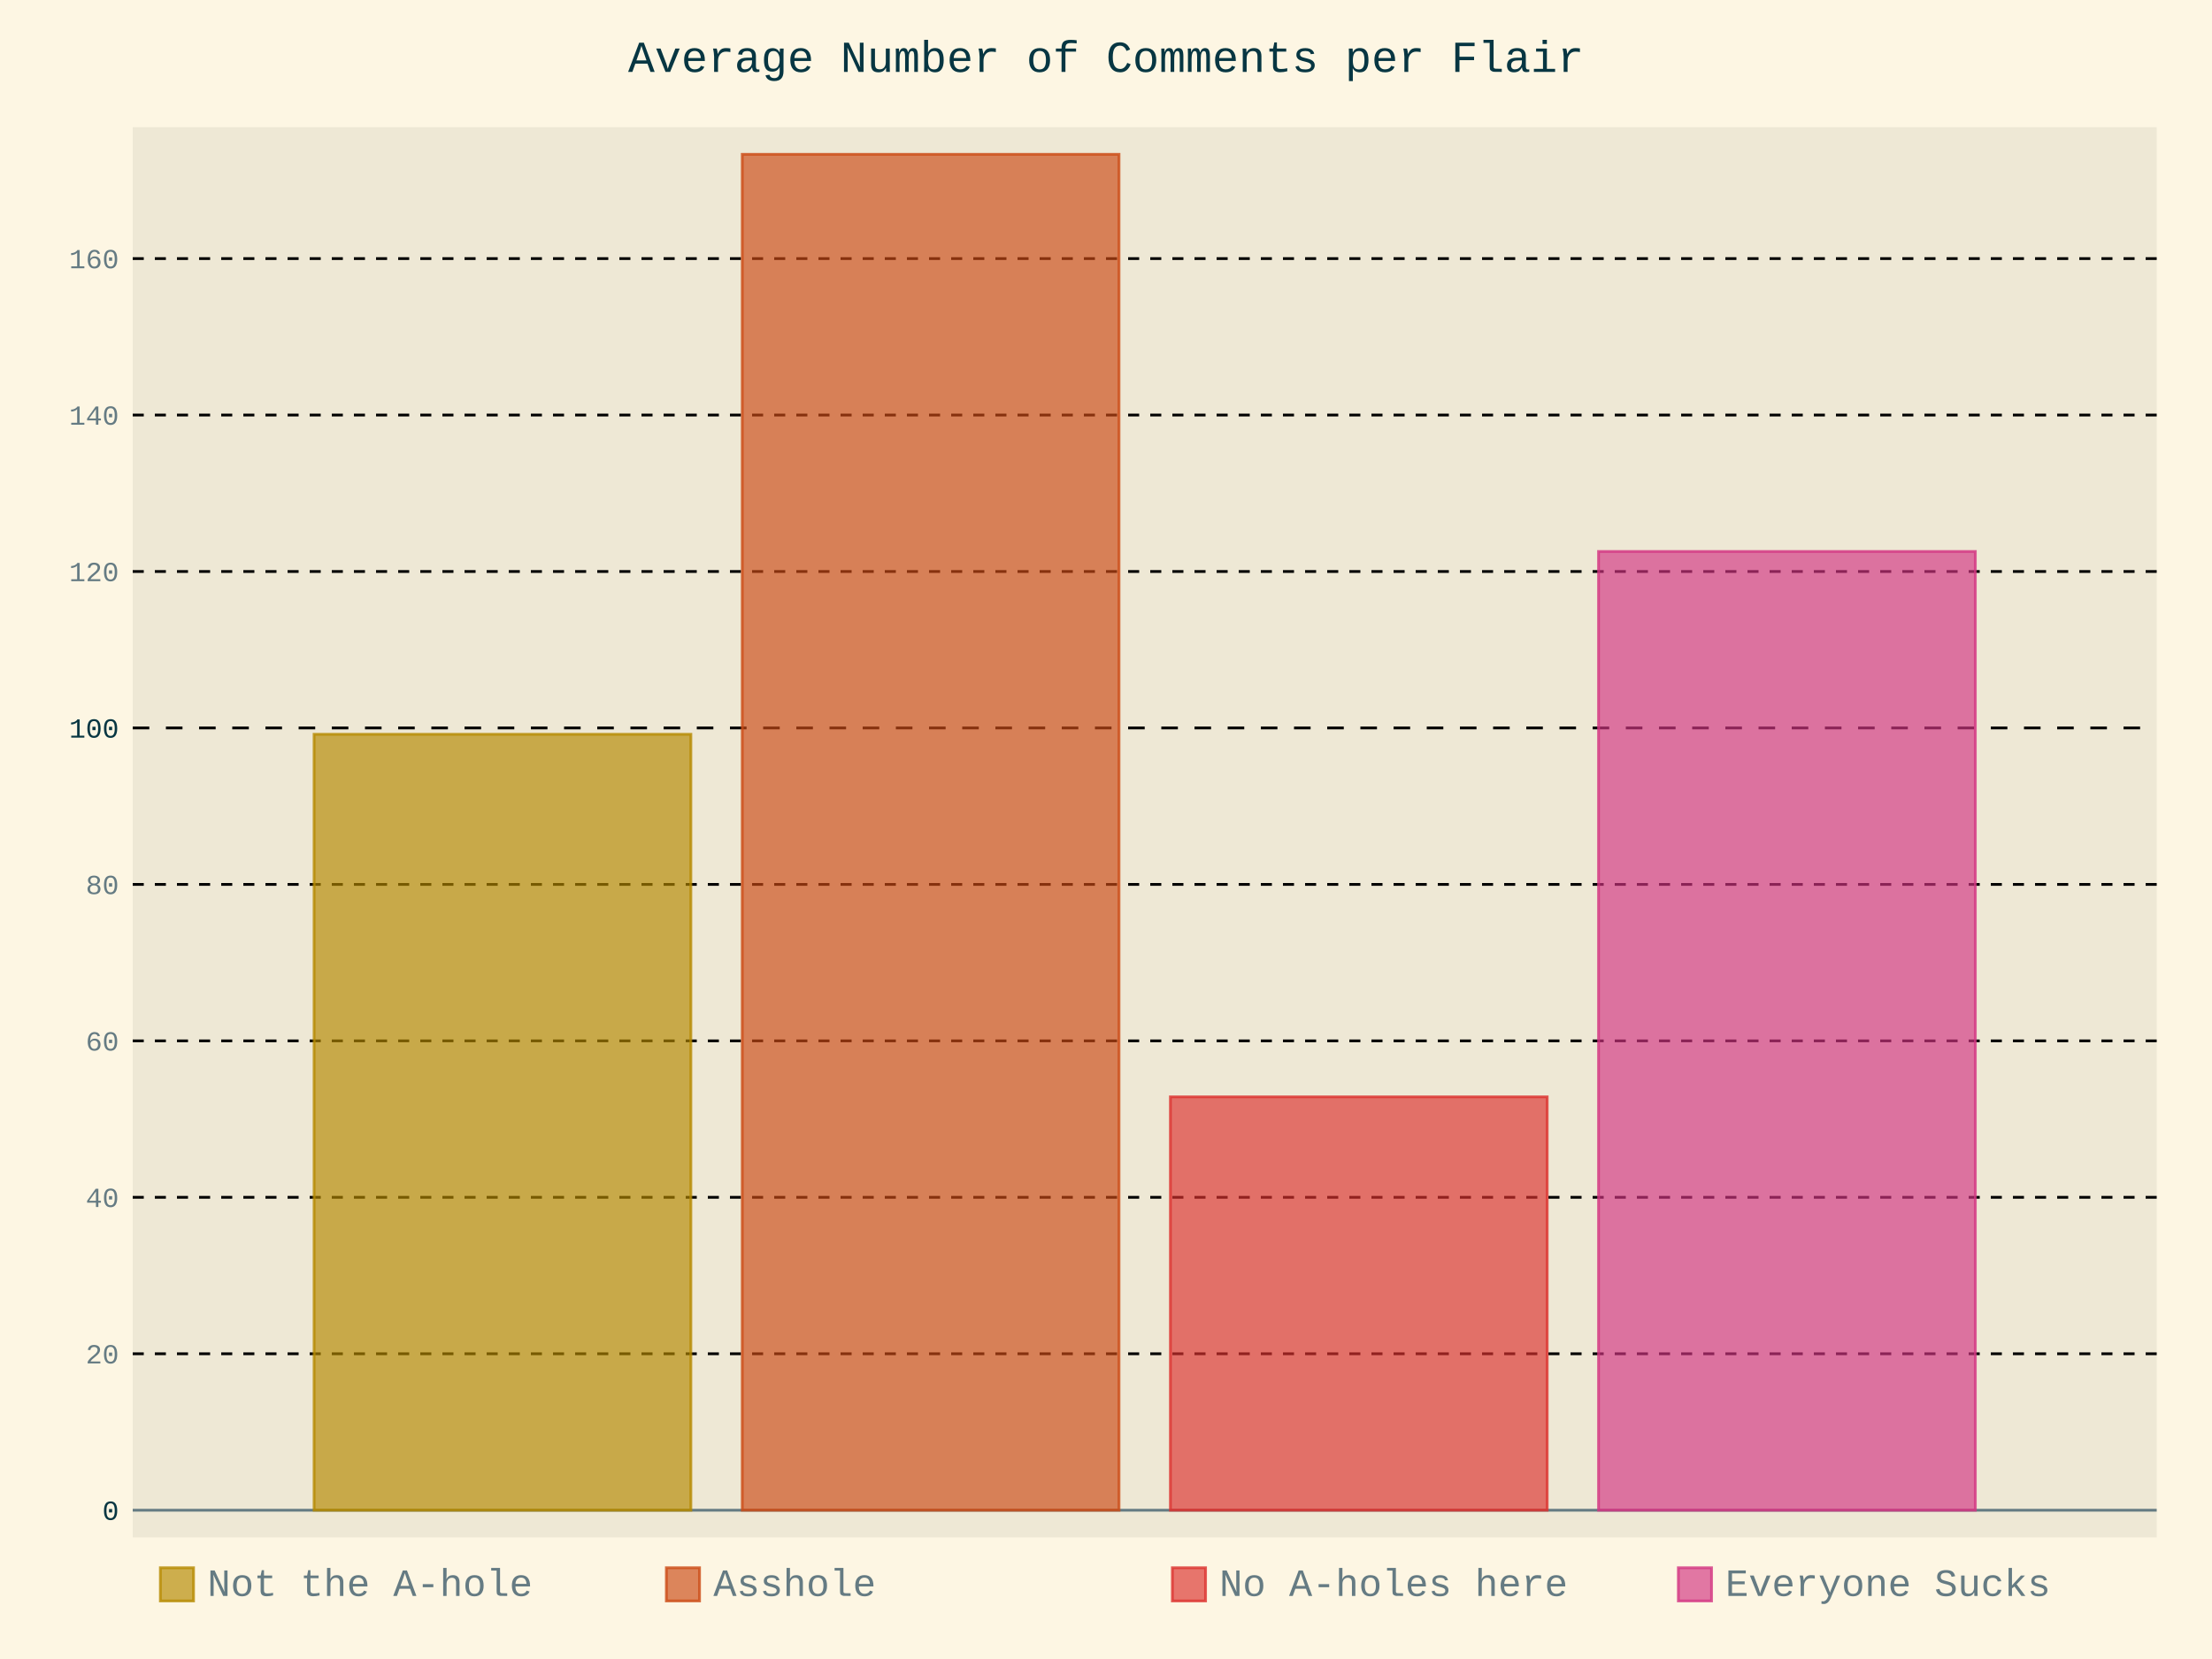
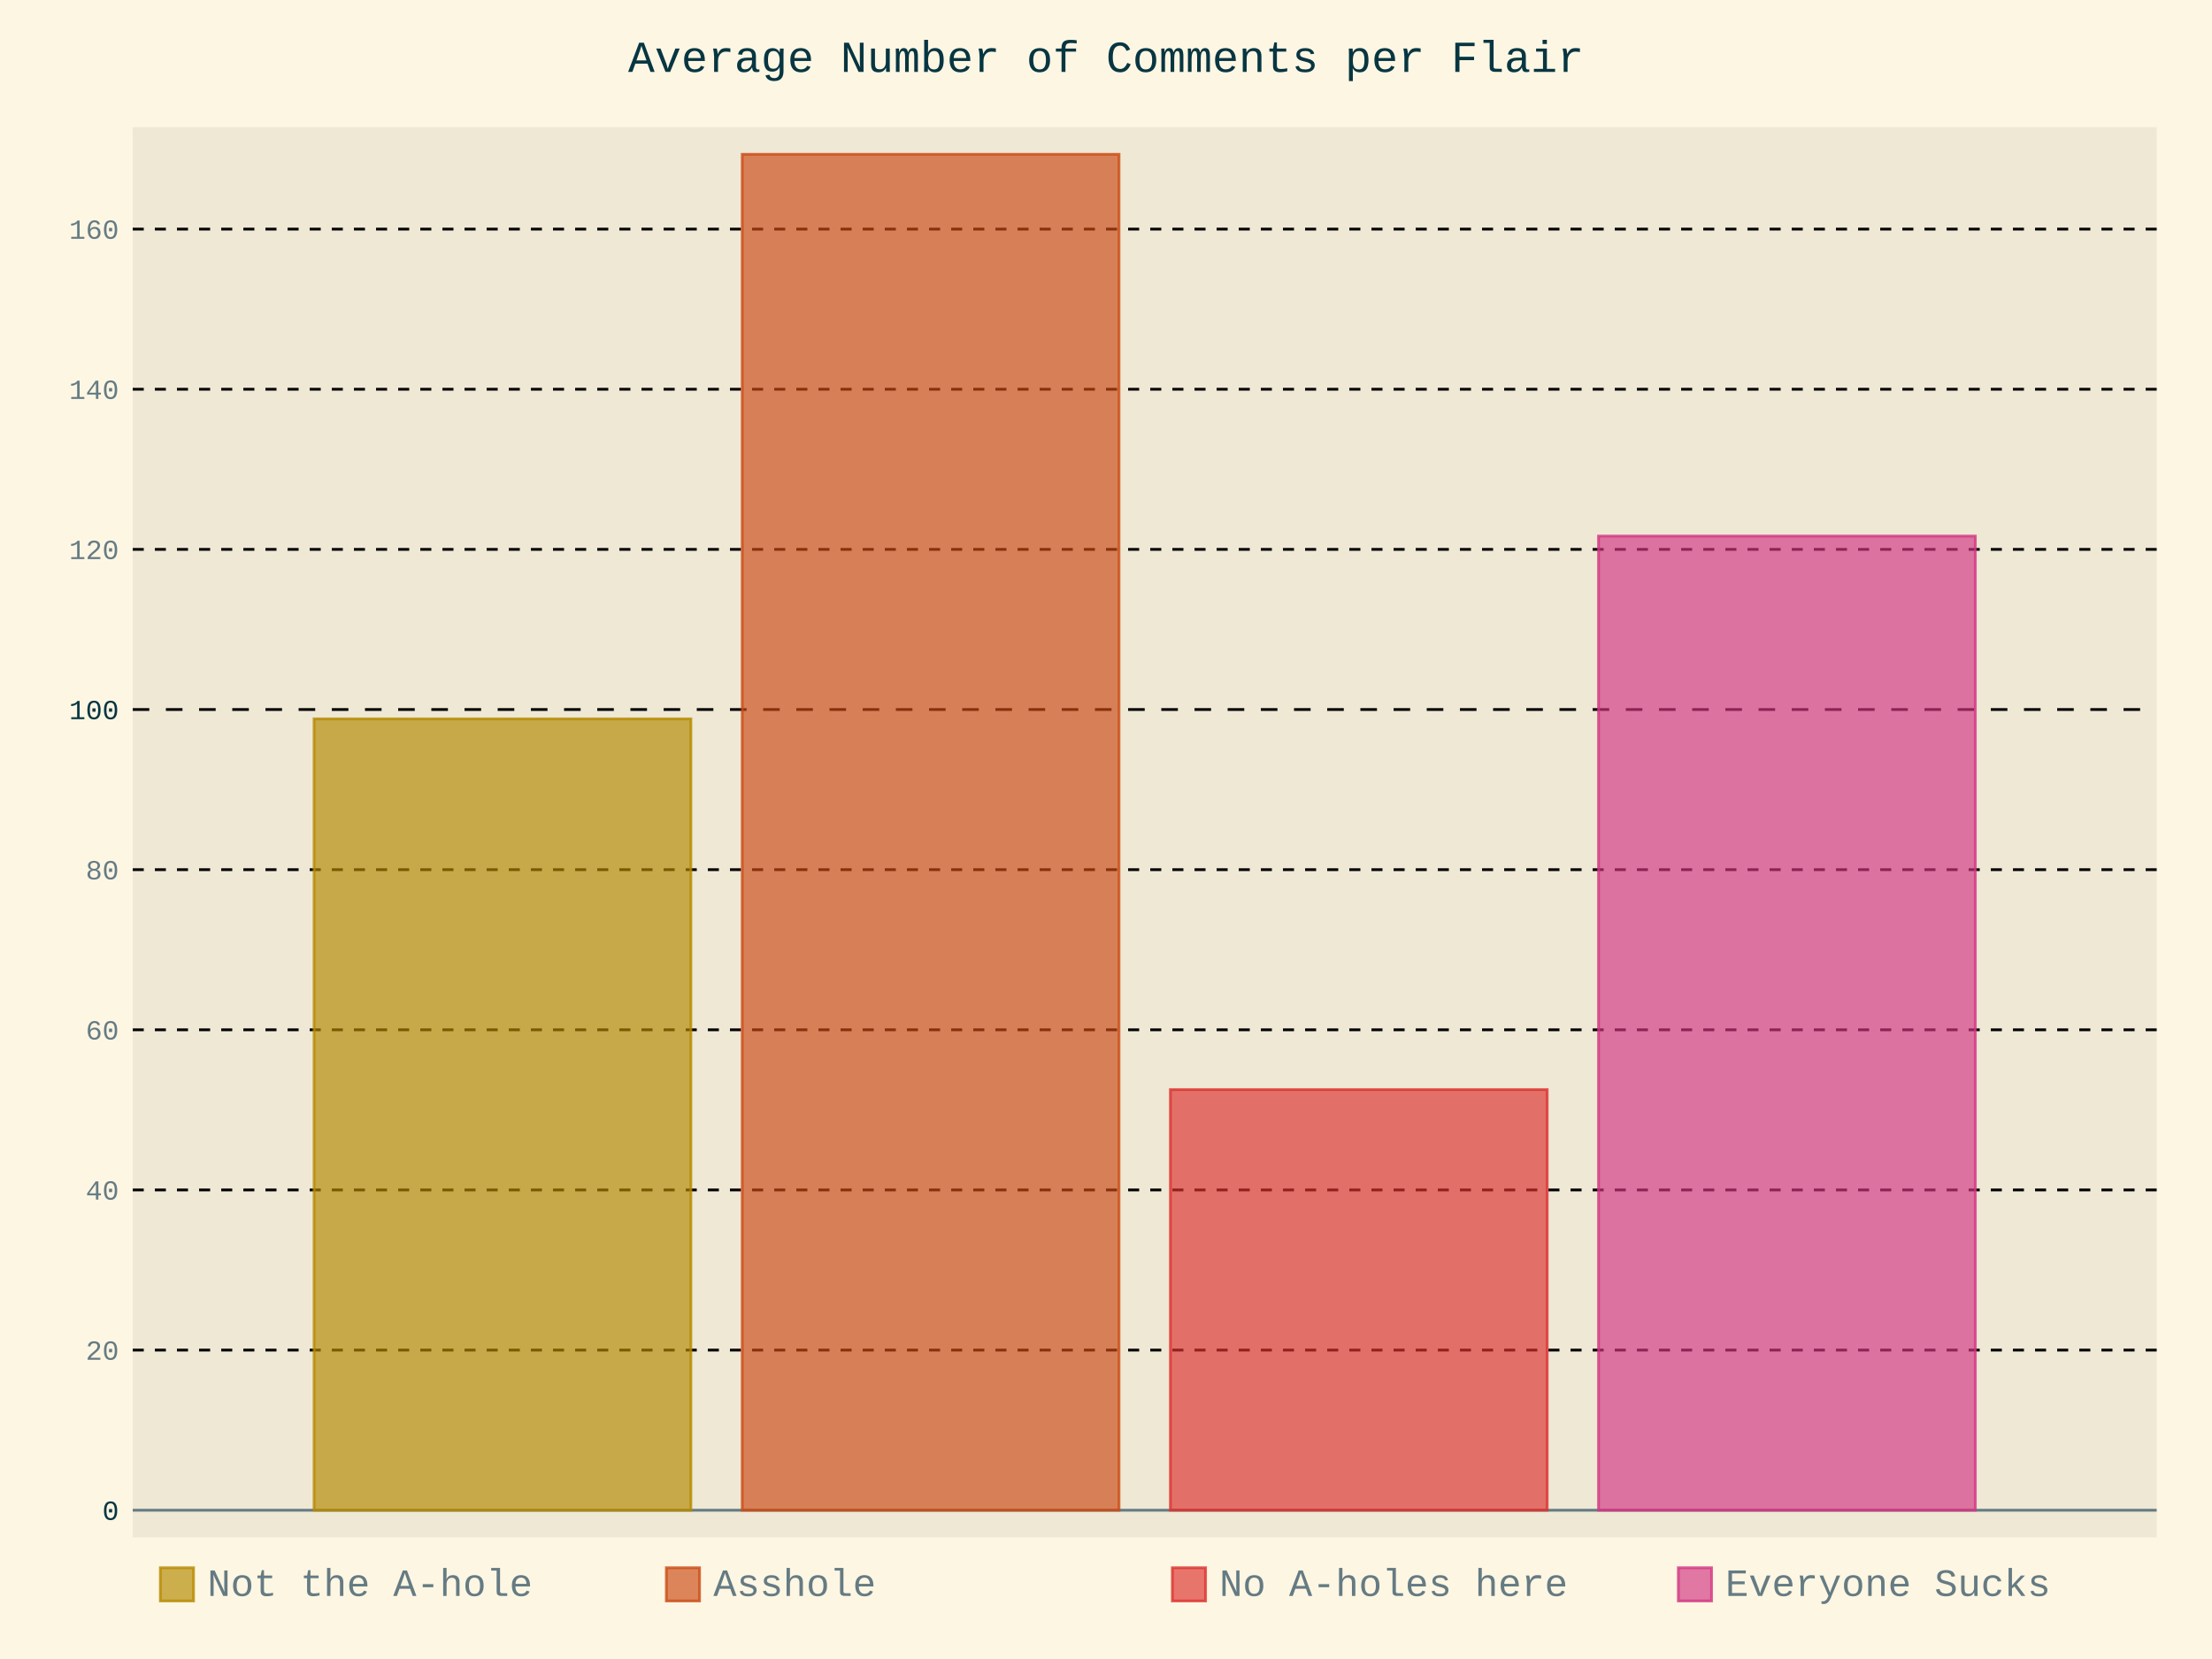
- <svg xmlns="http://www.w3.org/2000/svg" id="chart-de7e8c46-650d-4ce4-88da-63fe7a3aa80d" class="pygal-chart" viewBox="0 0 800 600">
+ <svg xmlns="http://www.w3.org/2000/svg" id="chart-b3359c35-ef7f-4b41-9be2-76116cf1a3e6" class="pygal-chart" viewBox="0 0 800 600">
  <defs>
-     <style type="text/css">#chart-de7e8c46-650d-4ce4-88da-63fe7a3aa80d{-webkit-user-select:none;-webkit-font-smoothing:antialiased;font-family:Consolas,"Liberation Mono",Menlo,Courier,monospace}#chart-de7e8c46-650d-4ce4-88da-63fe7a3aa80d .title{font-family:Consolas,"Liberation Mono",Menlo,Courier,monospace;font-size:16px}#chart-de7e8c46-650d-4ce4-88da-63fe7a3aa80d .legends .legend text{font-family:Consolas,"Liberation Mono",Menlo,Courier,monospace;font-size:14px}#chart-de7e8c46-650d-4ce4-88da-63fe7a3aa80d .axis text{font-family:Consolas,"Liberation Mono",Menlo,Courier,monospace;font-size:10px}#chart-de7e8c46-650d-4ce4-88da-63fe7a3aa80d .axis text.major{font-family:Consolas,"Liberation Mono",Menlo,Courier,monospace;font-size:10px}#chart-de7e8c46-650d-4ce4-88da-63fe7a3aa80d .text-overlay text.value{font-family:Consolas,"Liberation Mono",Menlo,Courier,monospace;font-size:16px}#chart-de7e8c46-650d-4ce4-88da-63fe7a3aa80d .text-overlay text.label{font-family:Consolas,"Liberation Mono",Menlo,Courier,monospace;font-size:10px}#chart-de7e8c46-650d-4ce4-88da-63fe7a3aa80d .tooltip{font-family:Consolas,"Liberation Mono",Menlo,Courier,monospace;font-size:14px}#chart-de7e8c46-650d-4ce4-88da-63fe7a3aa80d text.no_data{font-family:Consolas,"Liberation Mono",Menlo,Courier,monospace;font-size:64px}
- #chart-de7e8c46-650d-4ce4-88da-63fe7a3aa80d{background-color:#fdf6e3}#chart-de7e8c46-650d-4ce4-88da-63fe7a3aa80d path,#chart-de7e8c46-650d-4ce4-88da-63fe7a3aa80d line,#chart-de7e8c46-650d-4ce4-88da-63fe7a3aa80d rect,#chart-de7e8c46-650d-4ce4-88da-63fe7a3aa80d circle{-webkit-transition:500ms ease-in;-moz-transition:500ms ease-in;transition:500ms ease-in}#chart-de7e8c46-650d-4ce4-88da-63fe7a3aa80d .graph &gt; .background{fill:#fdf6e3}#chart-de7e8c46-650d-4ce4-88da-63fe7a3aa80d .plot &gt; .background{fill:#eee8d5}#chart-de7e8c46-650d-4ce4-88da-63fe7a3aa80d .graph{fill:#657b83}#chart-de7e8c46-650d-4ce4-88da-63fe7a3aa80d text.no_data{fill:#073642}#chart-de7e8c46-650d-4ce4-88da-63fe7a3aa80d .title{fill:#073642}#chart-de7e8c46-650d-4ce4-88da-63fe7a3aa80d .legends .legend text{fill:#657b83}#chart-de7e8c46-650d-4ce4-88da-63fe7a3aa80d .legends .legend:hover text{fill:#073642}#chart-de7e8c46-650d-4ce4-88da-63fe7a3aa80d .axis .line{stroke:#073642}#chart-de7e8c46-650d-4ce4-88da-63fe7a3aa80d .axis .guide.line{stroke:#073642}#chart-de7e8c46-650d-4ce4-88da-63fe7a3aa80d .axis .major.line{stroke:#657b83}#chart-de7e8c46-650d-4ce4-88da-63fe7a3aa80d .axis text.major{fill:#073642}#chart-de7e8c46-650d-4ce4-88da-63fe7a3aa80d .axis.y .guides:hover .guide.line,#chart-de7e8c46-650d-4ce4-88da-63fe7a3aa80d .line-graph .axis.x .guides:hover .guide.line,#chart-de7e8c46-650d-4ce4-88da-63fe7a3aa80d .stackedline-graph .axis.x .guides:hover .guide.line,#chart-de7e8c46-650d-4ce4-88da-63fe7a3aa80d .xy-graph .axis.x .guides:hover .guide.line{stroke:#073642}#chart-de7e8c46-650d-4ce4-88da-63fe7a3aa80d .axis .guides:hover text{fill:#073642}#chart-de7e8c46-650d-4ce4-88da-63fe7a3aa80d .reactive{fill-opacity:.66;stroke-opacity:.8;stroke-width:1}#chart-de7e8c46-650d-4ce4-88da-63fe7a3aa80d .ci{stroke:#657b83}#chart-de7e8c46-650d-4ce4-88da-63fe7a3aa80d .reactive.active,#chart-de7e8c46-650d-4ce4-88da-63fe7a3aa80d .active .reactive{fill-opacity:.9;stroke-opacity:.9;stroke-width:4}#chart-de7e8c46-650d-4ce4-88da-63fe7a3aa80d .ci .reactive.active{stroke-width:1.5}#chart-de7e8c46-650d-4ce4-88da-63fe7a3aa80d .series text{fill:#073642}#chart-de7e8c46-650d-4ce4-88da-63fe7a3aa80d .tooltip rect{fill:#eee8d5;stroke:#073642;-webkit-transition:opacity 500ms ease-in;-moz-transition:opacity 500ms ease-in;transition:opacity 500ms ease-in}#chart-de7e8c46-650d-4ce4-88da-63fe7a3aa80d .tooltip .label{fill:#657b83}#chart-de7e8c46-650d-4ce4-88da-63fe7a3aa80d .tooltip .label{fill:#657b83}#chart-de7e8c46-650d-4ce4-88da-63fe7a3aa80d .tooltip .legend{font-size:.8em;fill:#073642}#chart-de7e8c46-650d-4ce4-88da-63fe7a3aa80d .tooltip .x_label{font-size:.6em;fill:#073642}#chart-de7e8c46-650d-4ce4-88da-63fe7a3aa80d .tooltip .xlink{font-size:.5em;text-decoration:underline}#chart-de7e8c46-650d-4ce4-88da-63fe7a3aa80d .tooltip .value{font-size:1.5em}#chart-de7e8c46-650d-4ce4-88da-63fe7a3aa80d .bound{font-size:.5em}#chart-de7e8c46-650d-4ce4-88da-63fe7a3aa80d .max-value{font-size:.75em;fill:#073642}#chart-de7e8c46-650d-4ce4-88da-63fe7a3aa80d .map-element{fill:#eee8d5;stroke:#073642 !important}#chart-de7e8c46-650d-4ce4-88da-63fe7a3aa80d .map-element .reactive{fill-opacity:inherit;stroke-opacity:inherit}#chart-de7e8c46-650d-4ce4-88da-63fe7a3aa80d .color-0,#chart-de7e8c46-650d-4ce4-88da-63fe7a3aa80d .color-0 a:visited{stroke:#b58900;fill:#b58900}#chart-de7e8c46-650d-4ce4-88da-63fe7a3aa80d .color-1,#chart-de7e8c46-650d-4ce4-88da-63fe7a3aa80d .color-1 a:visited{stroke:#cb4b16;fill:#cb4b16}#chart-de7e8c46-650d-4ce4-88da-63fe7a3aa80d .color-2,#chart-de7e8c46-650d-4ce4-88da-63fe7a3aa80d .color-2 a:visited{stroke:#dc322f;fill:#dc322f}#chart-de7e8c46-650d-4ce4-88da-63fe7a3aa80d .color-3,#chart-de7e8c46-650d-4ce4-88da-63fe7a3aa80d .color-3 a:visited{stroke:#d33682;fill:#d33682}#chart-de7e8c46-650d-4ce4-88da-63fe7a3aa80d .text-overlay .color-0 text{fill:black}#chart-de7e8c46-650d-4ce4-88da-63fe7a3aa80d .text-overlay .color-1 text{fill:black}#chart-de7e8c46-650d-4ce4-88da-63fe7a3aa80d .text-overlay .color-2 text{fill:black}#chart-de7e8c46-650d-4ce4-88da-63fe7a3aa80d .text-overlay .color-3 text{fill:black}
- #chart-de7e8c46-650d-4ce4-88da-63fe7a3aa80d text.no_data{text-anchor:middle}#chart-de7e8c46-650d-4ce4-88da-63fe7a3aa80d .guide.line{fill:none}#chart-de7e8c46-650d-4ce4-88da-63fe7a3aa80d .centered{text-anchor:middle}#chart-de7e8c46-650d-4ce4-88da-63fe7a3aa80d .title{text-anchor:middle}#chart-de7e8c46-650d-4ce4-88da-63fe7a3aa80d .legends .legend text{fill-opacity:1}#chart-de7e8c46-650d-4ce4-88da-63fe7a3aa80d .axis.x text{text-anchor:middle}#chart-de7e8c46-650d-4ce4-88da-63fe7a3aa80d .axis.x:not(.web) text[transform]{text-anchor:start}#chart-de7e8c46-650d-4ce4-88da-63fe7a3aa80d .axis.x:not(.web) text[transform].backwards{text-anchor:end}#chart-de7e8c46-650d-4ce4-88da-63fe7a3aa80d .axis.y text{text-anchor:end}#chart-de7e8c46-650d-4ce4-88da-63fe7a3aa80d .axis.y text[transform].backwards{text-anchor:start}#chart-de7e8c46-650d-4ce4-88da-63fe7a3aa80d .axis.y2 text{text-anchor:start}#chart-de7e8c46-650d-4ce4-88da-63fe7a3aa80d .axis.y2 text[transform].backwards{text-anchor:end}#chart-de7e8c46-650d-4ce4-88da-63fe7a3aa80d .axis .guide.line{stroke-dasharray:4,4;stroke:black}#chart-de7e8c46-650d-4ce4-88da-63fe7a3aa80d .axis .major.guide.line{stroke-dasharray:6,6;stroke:black}#chart-de7e8c46-650d-4ce4-88da-63fe7a3aa80d .horizontal .axis.y .guide.line,#chart-de7e8c46-650d-4ce4-88da-63fe7a3aa80d .horizontal .axis.y2 .guide.line,#chart-de7e8c46-650d-4ce4-88da-63fe7a3aa80d .vertical .axis.x .guide.line{opacity:0}#chart-de7e8c46-650d-4ce4-88da-63fe7a3aa80d .horizontal .axis.always_show .guide.line,#chart-de7e8c46-650d-4ce4-88da-63fe7a3aa80d .vertical .axis.always_show .guide.line{opacity:1 !important}#chart-de7e8c46-650d-4ce4-88da-63fe7a3aa80d .axis.y .guides:hover .guide.line,#chart-de7e8c46-650d-4ce4-88da-63fe7a3aa80d .axis.y2 .guides:hover .guide.line,#chart-de7e8c46-650d-4ce4-88da-63fe7a3aa80d .axis.x .guides:hover .guide.line{opacity:1}#chart-de7e8c46-650d-4ce4-88da-63fe7a3aa80d .axis .guides:hover text{opacity:1}#chart-de7e8c46-650d-4ce4-88da-63fe7a3aa80d .nofill{fill:none}#chart-de7e8c46-650d-4ce4-88da-63fe7a3aa80d .subtle-fill{fill-opacity:.2}#chart-de7e8c46-650d-4ce4-88da-63fe7a3aa80d .dot{stroke-width:1px;fill-opacity:1;stroke-opacity:1}#chart-de7e8c46-650d-4ce4-88da-63fe7a3aa80d .dot.active{stroke-width:5px}#chart-de7e8c46-650d-4ce4-88da-63fe7a3aa80d .dot.negative{fill:transparent}#chart-de7e8c46-650d-4ce4-88da-63fe7a3aa80d text,#chart-de7e8c46-650d-4ce4-88da-63fe7a3aa80d tspan{stroke:none !important}#chart-de7e8c46-650d-4ce4-88da-63fe7a3aa80d .series text.active{opacity:1}#chart-de7e8c46-650d-4ce4-88da-63fe7a3aa80d .tooltip rect{fill-opacity:.95;stroke-width:.5}#chart-de7e8c46-650d-4ce4-88da-63fe7a3aa80d .tooltip text{fill-opacity:1}#chart-de7e8c46-650d-4ce4-88da-63fe7a3aa80d .showable{visibility:hidden}#chart-de7e8c46-650d-4ce4-88da-63fe7a3aa80d .showable.shown{visibility:visible}#chart-de7e8c46-650d-4ce4-88da-63fe7a3aa80d .gauge-background{fill:rgba(229,229,229,1);stroke:none}#chart-de7e8c46-650d-4ce4-88da-63fe7a3aa80d .bg-lines{stroke:#fdf6e3;stroke-width:2px}</style>
+     <style type="text/css">#chart-b3359c35-ef7f-4b41-9be2-76116cf1a3e6{-webkit-user-select:none;-webkit-font-smoothing:antialiased;font-family:Consolas,"Liberation Mono",Menlo,Courier,monospace}#chart-b3359c35-ef7f-4b41-9be2-76116cf1a3e6 .title{font-family:Consolas,"Liberation Mono",Menlo,Courier,monospace;font-size:16px}#chart-b3359c35-ef7f-4b41-9be2-76116cf1a3e6 .legends .legend text{font-family:Consolas,"Liberation Mono",Menlo,Courier,monospace;font-size:14px}#chart-b3359c35-ef7f-4b41-9be2-76116cf1a3e6 .axis text{font-family:Consolas,"Liberation Mono",Menlo,Courier,monospace;font-size:10px}#chart-b3359c35-ef7f-4b41-9be2-76116cf1a3e6 .axis text.major{font-family:Consolas,"Liberation Mono",Menlo,Courier,monospace;font-size:10px}#chart-b3359c35-ef7f-4b41-9be2-76116cf1a3e6 .text-overlay text.value{font-family:Consolas,"Liberation Mono",Menlo,Courier,monospace;font-size:16px}#chart-b3359c35-ef7f-4b41-9be2-76116cf1a3e6 .text-overlay text.label{font-family:Consolas,"Liberation Mono",Menlo,Courier,monospace;font-size:10px}#chart-b3359c35-ef7f-4b41-9be2-76116cf1a3e6 .tooltip{font-family:Consolas,"Liberation Mono",Menlo,Courier,monospace;font-size:14px}#chart-b3359c35-ef7f-4b41-9be2-76116cf1a3e6 text.no_data{font-family:Consolas,"Liberation Mono",Menlo,Courier,monospace;font-size:64px}
+ #chart-b3359c35-ef7f-4b41-9be2-76116cf1a3e6{background-color:#fdf6e3}#chart-b3359c35-ef7f-4b41-9be2-76116cf1a3e6 path,#chart-b3359c35-ef7f-4b41-9be2-76116cf1a3e6 line,#chart-b3359c35-ef7f-4b41-9be2-76116cf1a3e6 rect,#chart-b3359c35-ef7f-4b41-9be2-76116cf1a3e6 circle{-webkit-transition:500ms ease-in;-moz-transition:500ms ease-in;transition:500ms ease-in}#chart-b3359c35-ef7f-4b41-9be2-76116cf1a3e6 .graph &gt; .background{fill:#fdf6e3}#chart-b3359c35-ef7f-4b41-9be2-76116cf1a3e6 .plot &gt; .background{fill:#eee8d5}#chart-b3359c35-ef7f-4b41-9be2-76116cf1a3e6 .graph{fill:#657b83}#chart-b3359c35-ef7f-4b41-9be2-76116cf1a3e6 text.no_data{fill:#073642}#chart-b3359c35-ef7f-4b41-9be2-76116cf1a3e6 .title{fill:#073642}#chart-b3359c35-ef7f-4b41-9be2-76116cf1a3e6 .legends .legend text{fill:#657b83}#chart-b3359c35-ef7f-4b41-9be2-76116cf1a3e6 .legends .legend:hover text{fill:#073642}#chart-b3359c35-ef7f-4b41-9be2-76116cf1a3e6 .axis .line{stroke:#073642}#chart-b3359c35-ef7f-4b41-9be2-76116cf1a3e6 .axis .guide.line{stroke:#073642}#chart-b3359c35-ef7f-4b41-9be2-76116cf1a3e6 .axis .major.line{stroke:#657b83}#chart-b3359c35-ef7f-4b41-9be2-76116cf1a3e6 .axis text.major{fill:#073642}#chart-b3359c35-ef7f-4b41-9be2-76116cf1a3e6 .axis.y .guides:hover .guide.line,#chart-b3359c35-ef7f-4b41-9be2-76116cf1a3e6 .line-graph .axis.x .guides:hover .guide.line,#chart-b3359c35-ef7f-4b41-9be2-76116cf1a3e6 .stackedline-graph .axis.x .guides:hover .guide.line,#chart-b3359c35-ef7f-4b41-9be2-76116cf1a3e6 .xy-graph .axis.x .guides:hover .guide.line{stroke:#073642}#chart-b3359c35-ef7f-4b41-9be2-76116cf1a3e6 .axis .guides:hover text{fill:#073642}#chart-b3359c35-ef7f-4b41-9be2-76116cf1a3e6 .reactive{fill-opacity:.66;stroke-opacity:.8;stroke-width:1}#chart-b3359c35-ef7f-4b41-9be2-76116cf1a3e6 .ci{stroke:#657b83}#chart-b3359c35-ef7f-4b41-9be2-76116cf1a3e6 .reactive.active,#chart-b3359c35-ef7f-4b41-9be2-76116cf1a3e6 .active .reactive{fill-opacity:.9;stroke-opacity:.9;stroke-width:4}#chart-b3359c35-ef7f-4b41-9be2-76116cf1a3e6 .ci .reactive.active{stroke-width:1.5}#chart-b3359c35-ef7f-4b41-9be2-76116cf1a3e6 .series text{fill:#073642}#chart-b3359c35-ef7f-4b41-9be2-76116cf1a3e6 .tooltip rect{fill:#eee8d5;stroke:#073642;-webkit-transition:opacity 500ms ease-in;-moz-transition:opacity 500ms ease-in;transition:opacity 500ms ease-in}#chart-b3359c35-ef7f-4b41-9be2-76116cf1a3e6 .tooltip .label{fill:#657b83}#chart-b3359c35-ef7f-4b41-9be2-76116cf1a3e6 .tooltip .label{fill:#657b83}#chart-b3359c35-ef7f-4b41-9be2-76116cf1a3e6 .tooltip .legend{font-size:.8em;fill:#073642}#chart-b3359c35-ef7f-4b41-9be2-76116cf1a3e6 .tooltip .x_label{font-size:.6em;fill:#073642}#chart-b3359c35-ef7f-4b41-9be2-76116cf1a3e6 .tooltip .xlink{font-size:.5em;text-decoration:underline}#chart-b3359c35-ef7f-4b41-9be2-76116cf1a3e6 .tooltip .value{font-size:1.5em}#chart-b3359c35-ef7f-4b41-9be2-76116cf1a3e6 .bound{font-size:.5em}#chart-b3359c35-ef7f-4b41-9be2-76116cf1a3e6 .max-value{font-size:.75em;fill:#073642}#chart-b3359c35-ef7f-4b41-9be2-76116cf1a3e6 .map-element{fill:#eee8d5;stroke:#073642 !important}#chart-b3359c35-ef7f-4b41-9be2-76116cf1a3e6 .map-element .reactive{fill-opacity:inherit;stroke-opacity:inherit}#chart-b3359c35-ef7f-4b41-9be2-76116cf1a3e6 .color-0,#chart-b3359c35-ef7f-4b41-9be2-76116cf1a3e6 .color-0 a:visited{stroke:#b58900;fill:#b58900}#chart-b3359c35-ef7f-4b41-9be2-76116cf1a3e6 .color-1,#chart-b3359c35-ef7f-4b41-9be2-76116cf1a3e6 .color-1 a:visited{stroke:#cb4b16;fill:#cb4b16}#chart-b3359c35-ef7f-4b41-9be2-76116cf1a3e6 .color-2,#chart-b3359c35-ef7f-4b41-9be2-76116cf1a3e6 .color-2 a:visited{stroke:#dc322f;fill:#dc322f}#chart-b3359c35-ef7f-4b41-9be2-76116cf1a3e6 .color-3,#chart-b3359c35-ef7f-4b41-9be2-76116cf1a3e6 .color-3 a:visited{stroke:#d33682;fill:#d33682}#chart-b3359c35-ef7f-4b41-9be2-76116cf1a3e6 .text-overlay .color-0 text{fill:black}#chart-b3359c35-ef7f-4b41-9be2-76116cf1a3e6 .text-overlay .color-1 text{fill:black}#chart-b3359c35-ef7f-4b41-9be2-76116cf1a3e6 .text-overlay .color-2 text{fill:black}#chart-b3359c35-ef7f-4b41-9be2-76116cf1a3e6 .text-overlay .color-3 text{fill:black}
+ #chart-b3359c35-ef7f-4b41-9be2-76116cf1a3e6 text.no_data{text-anchor:middle}#chart-b3359c35-ef7f-4b41-9be2-76116cf1a3e6 .guide.line{fill:none}#chart-b3359c35-ef7f-4b41-9be2-76116cf1a3e6 .centered{text-anchor:middle}#chart-b3359c35-ef7f-4b41-9be2-76116cf1a3e6 .title{text-anchor:middle}#chart-b3359c35-ef7f-4b41-9be2-76116cf1a3e6 .legends .legend text{fill-opacity:1}#chart-b3359c35-ef7f-4b41-9be2-76116cf1a3e6 .axis.x text{text-anchor:middle}#chart-b3359c35-ef7f-4b41-9be2-76116cf1a3e6 .axis.x:not(.web) text[transform]{text-anchor:start}#chart-b3359c35-ef7f-4b41-9be2-76116cf1a3e6 .axis.x:not(.web) text[transform].backwards{text-anchor:end}#chart-b3359c35-ef7f-4b41-9be2-76116cf1a3e6 .axis.y text{text-anchor:end}#chart-b3359c35-ef7f-4b41-9be2-76116cf1a3e6 .axis.y text[transform].backwards{text-anchor:start}#chart-b3359c35-ef7f-4b41-9be2-76116cf1a3e6 .axis.y2 text{text-anchor:start}#chart-b3359c35-ef7f-4b41-9be2-76116cf1a3e6 .axis.y2 text[transform].backwards{text-anchor:end}#chart-b3359c35-ef7f-4b41-9be2-76116cf1a3e6 .axis .guide.line{stroke-dasharray:4,4;stroke:black}#chart-b3359c35-ef7f-4b41-9be2-76116cf1a3e6 .axis .major.guide.line{stroke-dasharray:6,6;stroke:black}#chart-b3359c35-ef7f-4b41-9be2-76116cf1a3e6 .horizontal .axis.y .guide.line,#chart-b3359c35-ef7f-4b41-9be2-76116cf1a3e6 .horizontal .axis.y2 .guide.line,#chart-b3359c35-ef7f-4b41-9be2-76116cf1a3e6 .vertical .axis.x .guide.line{opacity:0}#chart-b3359c35-ef7f-4b41-9be2-76116cf1a3e6 .horizontal .axis.always_show .guide.line,#chart-b3359c35-ef7f-4b41-9be2-76116cf1a3e6 .vertical .axis.always_show .guide.line{opacity:1 !important}#chart-b3359c35-ef7f-4b41-9be2-76116cf1a3e6 .axis.y .guides:hover .guide.line,#chart-b3359c35-ef7f-4b41-9be2-76116cf1a3e6 .axis.y2 .guides:hover .guide.line,#chart-b3359c35-ef7f-4b41-9be2-76116cf1a3e6 .axis.x .guides:hover .guide.line{opacity:1}#chart-b3359c35-ef7f-4b41-9be2-76116cf1a3e6 .axis .guides:hover text{opacity:1}#chart-b3359c35-ef7f-4b41-9be2-76116cf1a3e6 .nofill{fill:none}#chart-b3359c35-ef7f-4b41-9be2-76116cf1a3e6 .subtle-fill{fill-opacity:.2}#chart-b3359c35-ef7f-4b41-9be2-76116cf1a3e6 .dot{stroke-width:1px;fill-opacity:1;stroke-opacity:1}#chart-b3359c35-ef7f-4b41-9be2-76116cf1a3e6 .dot.active{stroke-width:5px}#chart-b3359c35-ef7f-4b41-9be2-76116cf1a3e6 .dot.negative{fill:transparent}#chart-b3359c35-ef7f-4b41-9be2-76116cf1a3e6 text,#chart-b3359c35-ef7f-4b41-9be2-76116cf1a3e6 tspan{stroke:none !important}#chart-b3359c35-ef7f-4b41-9be2-76116cf1a3e6 .series text.active{opacity:1}#chart-b3359c35-ef7f-4b41-9be2-76116cf1a3e6 .tooltip rect{fill-opacity:.95;stroke-width:.5}#chart-b3359c35-ef7f-4b41-9be2-76116cf1a3e6 .tooltip text{fill-opacity:1}#chart-b3359c35-ef7f-4b41-9be2-76116cf1a3e6 .showable{visibility:hidden}#chart-b3359c35-ef7f-4b41-9be2-76116cf1a3e6 .showable.shown{visibility:visible}#chart-b3359c35-ef7f-4b41-9be2-76116cf1a3e6 .gauge-background{fill:rgba(229,229,229,1);stroke:none}#chart-b3359c35-ef7f-4b41-9be2-76116cf1a3e6 .bg-lines{stroke:#fdf6e3;stroke-width:2px}</style>
  </defs>
  <g class="graph bar-graph vertical">
    <rect x="0" y="0" width="800" height="600" class="background" />
    <g transform="translate(48, 46)" class="plot">
      <rect x="0" y="0" width="732.0" height="510.0" class="background" />
      <g class="axis y always_show">
        <g class="guides">
          <path d="M0 500.192 h732" class="axis major line" />
          <text x="-5" y="503.692" class="major">0</text>
        </g>
        <g class="guides">
-           <path d="M0 443.608 h732" class="guide line" />
-           <text x="-5" y="447.108" class="">20</text>
+           <path d="M0 442.275 h732" class="guide line" />
+           <text x="-5" y="445.775" class="">20</text>
        </g>
        <g class="guides">
-           <path d="M0 387.024 h732" class="guide line" />
-           <text x="-5" y="390.524" class="">40</text>
+           <path d="M0 384.358 h732" class="guide line" />
+           <text x="-5" y="387.858" class="">40</text>
        </g>
        <g class="guides">
-           <path d="M0 330.441 h732" class="guide line" />
-           <text x="-5" y="333.941" class="">60</text>
+           <path d="M0 326.441 h732" class="guide line" />
+           <text x="-5" y="329.941" class="">60</text>
        </g>
        <g class="guides">
-           <path d="M0 273.857 h732" class="guide line" />
-           <text x="-5" y="277.357" class="">80</text>
+           <path d="M0 268.524 h732" class="guide line" />
+           <text x="-5" y="272.024" class="">80</text>
        </g>
        <g class="guides">
-           <path d="M0 217.273 h732" class="major guide line" />
-           <text x="-5" y="220.773" class="major">100</text>
+           <path d="M0 210.606 h732" class="major guide line" />
+           <text x="-5" y="214.106" class="major">100</text>
        </g>
        <g class="guides">
-           <path d="M0 160.689 h732" class="guide line" />
-           <text x="-5" y="164.189" class="">120</text>
+           <path d="M0 152.689 h732" class="guide line" />
+           <text x="-5" y="156.189" class="">120</text>
        </g>
        <g class="guides">
-           <path d="M0 104.105 h732" class="guide line" />
-           <text x="-5" y="107.605" class="">140</text>
+           <path d="M0 94.772 h732" class="guide line" />
+           <text x="-5" y="98.272" class="">140</text>
        </g>
        <g class="guides">
-           <path d="M0 47.521 h732" class="guide line" />
-           <text x="-5" y="51.021" class="">160</text>
+           <path d="M0 36.855 h732" class="guide line" />
+           <text x="-5" y="40.355" class="">160</text>
        </g>
      </g>
      <g class="series serie-0 color-0">
        <g class="bars">
          <g class="bar">
-             <rect x="65.598" y="219.564" rx="0" ry="0" width="136.265" height="280.628" class="rect reactive tooltip-trigger" />
+             <rect x="65.598" y="213.995" rx="0" ry="0" width="136.265" height="286.198" class="rect reactive tooltip-trigger" />
          </g>
        </g>
      </g>
      <g class="series serie-1 color-1">
        <g class="bars">
          <g class="bar">
            <rect x="220.445" y="9.808" rx="0" ry="0" width="136.265" height="490.385" class="rect reactive tooltip-trigger" />
          </g>
        </g>
      </g>
      <g class="series serie-2 color-2">
        <g class="bars">
          <g class="bar">
-             <rect x="375.291" y="350.698" rx="0" ry="0" width="136.265" height="149.495" class="rect reactive tooltip-trigger" />
+             <rect x="375.291" y="348.073" rx="0" ry="0" width="136.265" height="152.119" class="rect reactive tooltip-trigger" />
          </g>
        </g>
      </g>
      <g class="series serie-3 color-3">
        <g class="bars">
          <g class="bar">
-             <rect x="530.137" y="153.446" rx="0" ry="0" width="136.265" height="346.746" class="rect reactive tooltip-trigger" />
+             <rect x="530.137" y="147.882" rx="0" ry="0" width="136.265" height="352.31" class="rect reactive tooltip-trigger" />
          </g>
        </g>
      </g>
    </g>
    <g class="titles">
      <text x="400.0" y="26" class="title plot_title">Average Number of Comments per Flair</text>
    </g>
    <g transform="translate(48, 46)" class="plot overlay">
      <g class="series serie-0 color-0" />
      <g class="series serie-1 color-1" />
      <g class="series serie-2 color-2" />
      <g class="series serie-3 color-3" />
    </g>
    <g transform="translate(48, 46)" class="plot text-overlay">
      <g class="series serie-0 color-0" />
      <g class="series serie-1 color-1" />
      <g class="series serie-2 color-2" />
      <g class="series serie-3 color-3" />
    </g>
    <g transform="translate(48, 46)" class="plot tooltip-overlay">
      <g transform="translate(0 0)" style="opacity: 0" class="tooltip">
        <rect rx="0" ry="0" width="0" height="0" class="tooltip-box" />
        <g class="text" />
      </g>
    </g>
    <g transform="translate(58, 566)" class="legends">
      <g id="activate-serie-0" class="legend reactive activate-serie">
        <rect x="0.0" y="1.0" width="12" height="12" class="color-0 reactive" />
        <text x="17.0" y="11.2">Not the A-hole</text>
      </g>
      <g id="activate-serie-1" class="legend reactive activate-serie">
        <rect x="183.0" y="1.0" width="12" height="12" class="color-1 reactive" />
        <text x="200.0" y="11.2">Asshole</text>
      </g>
      <g id="activate-serie-2" class="legend reactive activate-serie">
        <rect x="366.0" y="1.0" width="12" height="12" class="color-2 reactive" />
        <text x="383.0" y="11.2">No A-holes here</text>
      </g>
      <g id="activate-serie-3" class="legend reactive activate-serie">
        <rect x="549.0" y="1.0" width="12" height="12" class="color-3 reactive" />
        <text x="566.0" y="11.2">Everyone Sucks</text>
      </g>
    </g>
  </g>
</svg>
